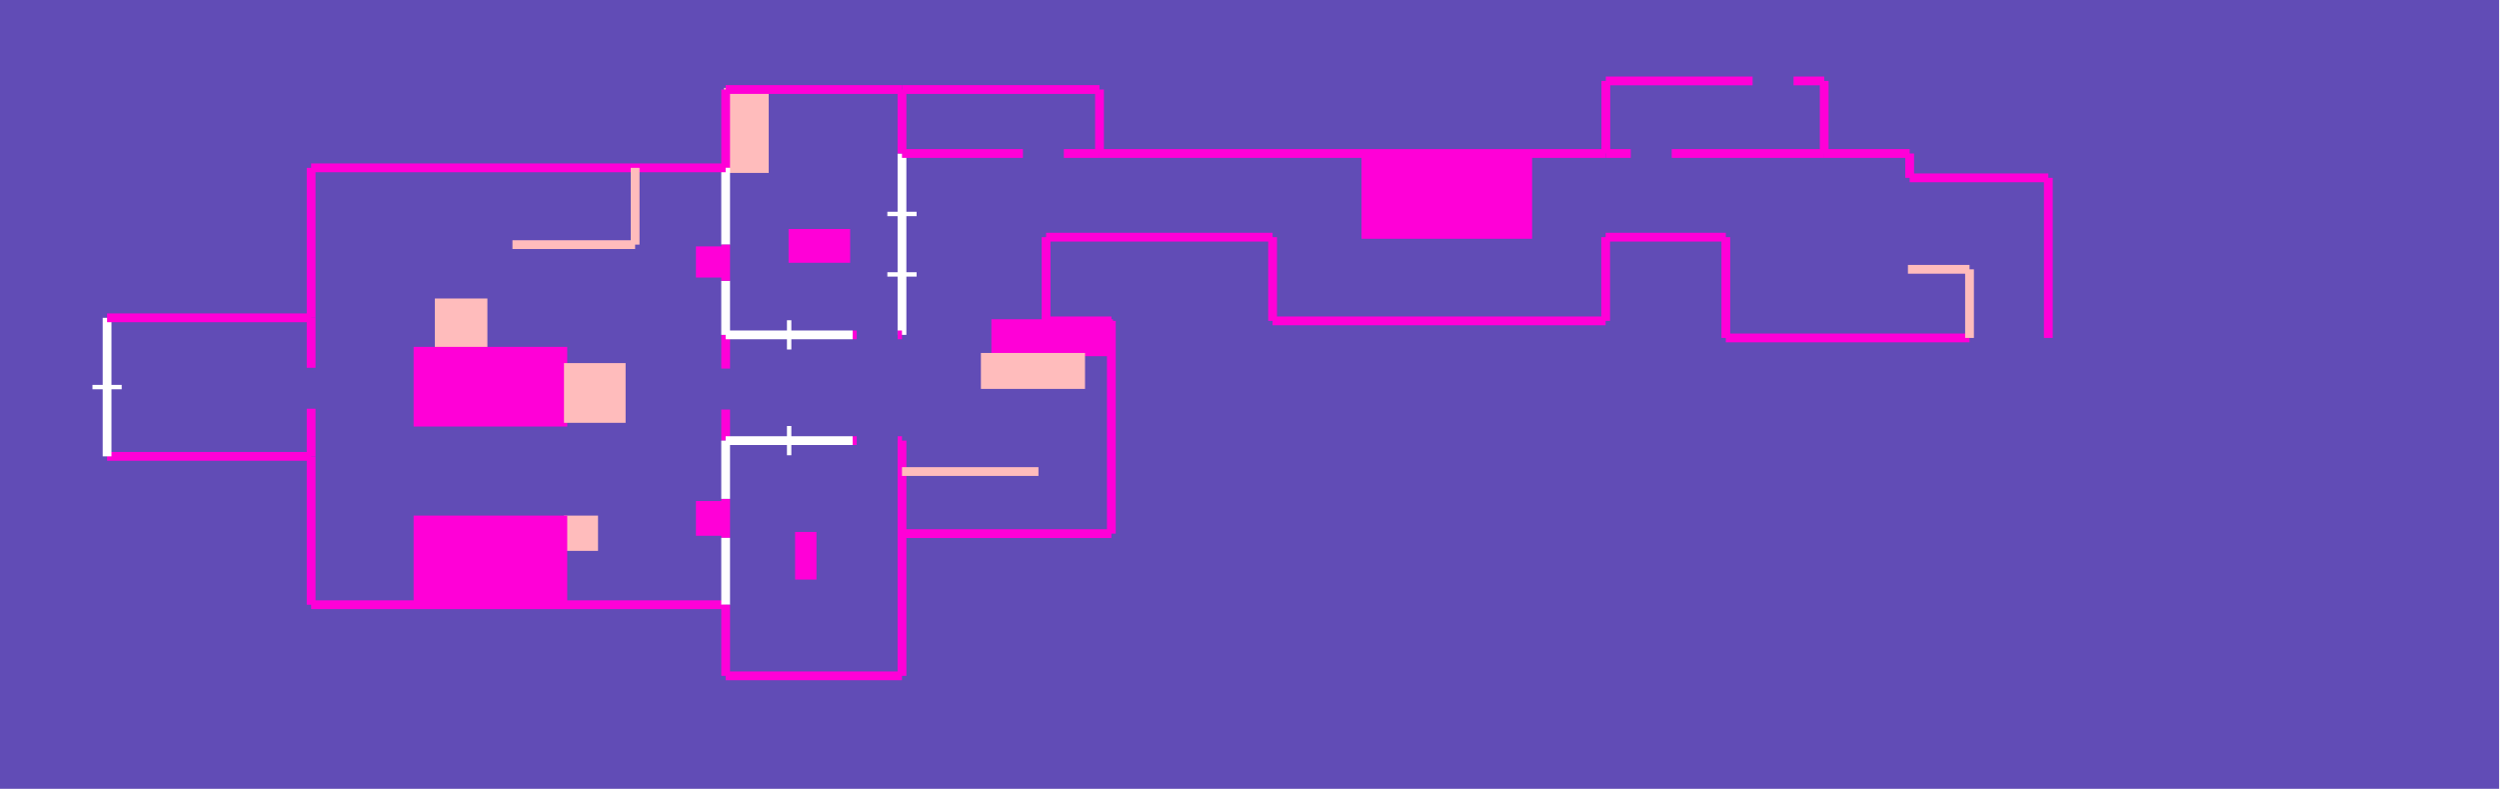
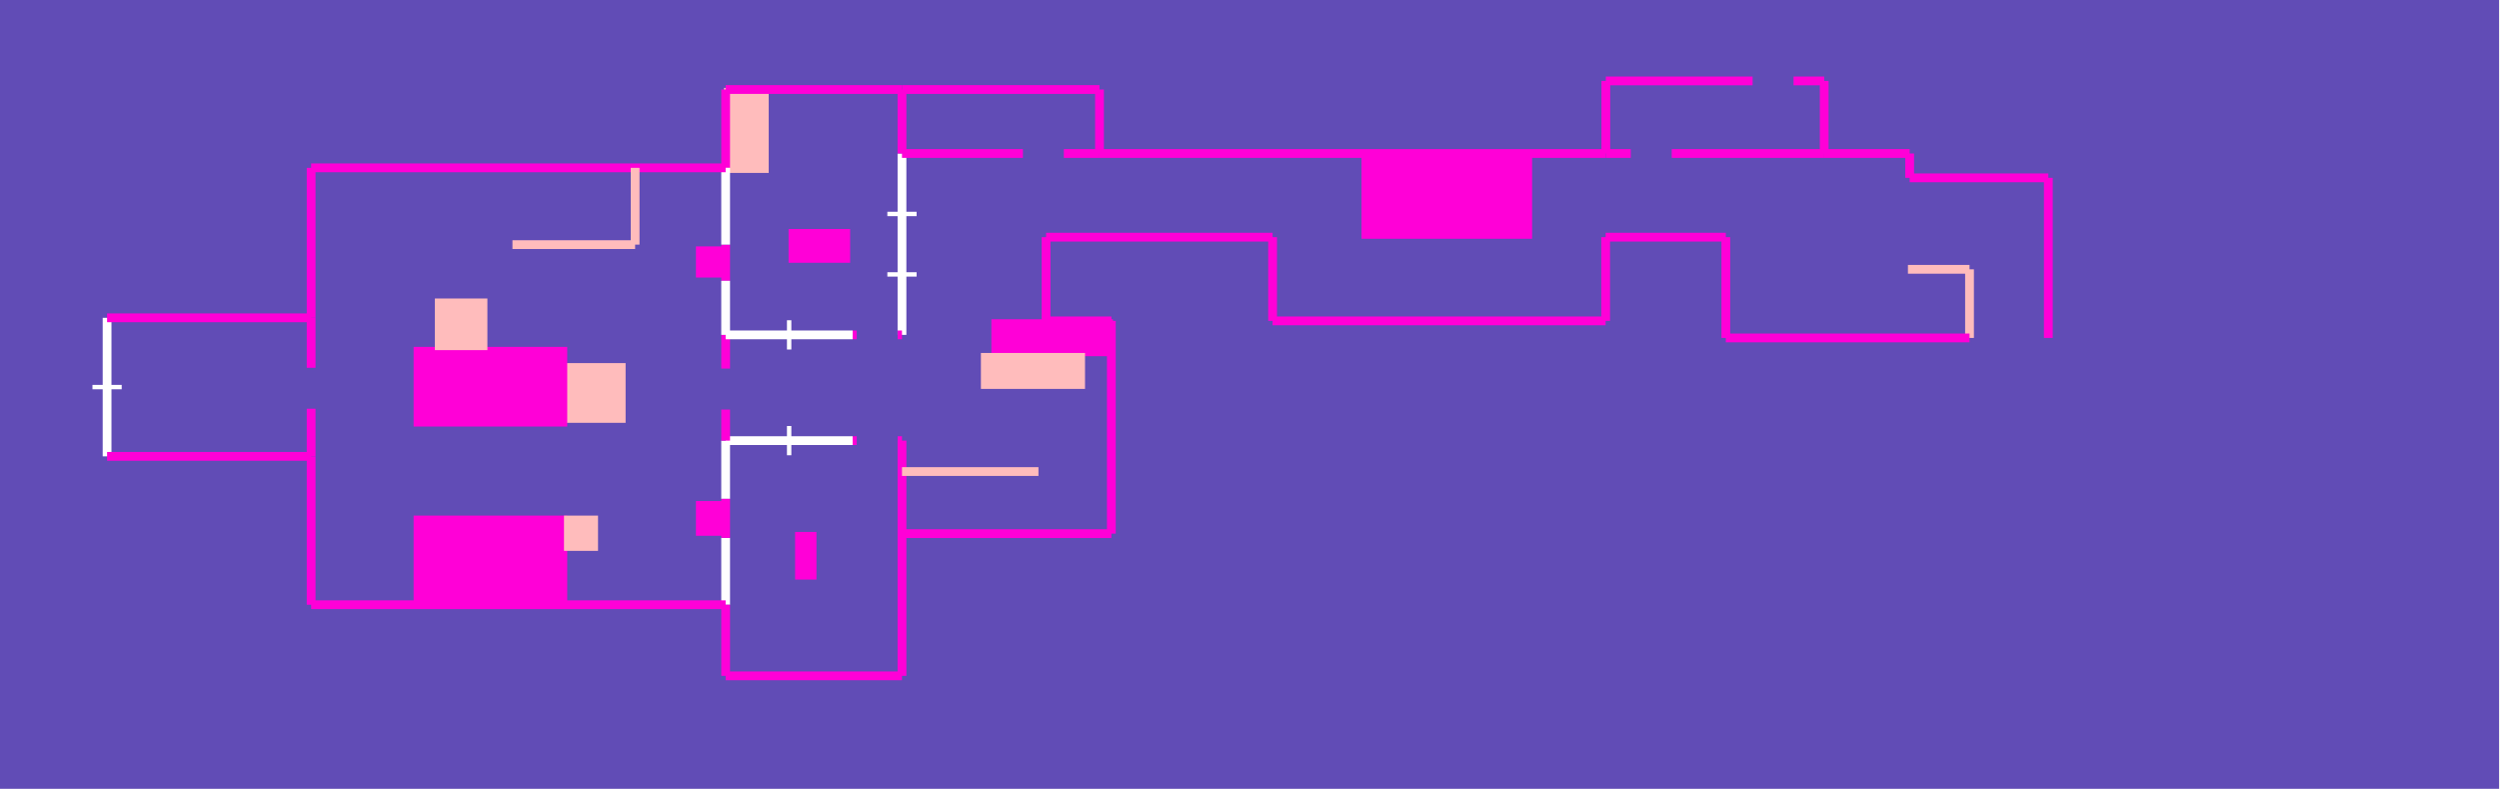
<svg xmlns="http://www.w3.org/2000/svg" viewBox="-220 -53 580 183">
  <rect fill="#614CB6" height="183" width="580" x="-220" y="-53" />
-   <path d="M-81.577,-74.426 L-88.727,-74.426 L-88.727,-66.995 L-81.577,-66.995 z" fill="#FFBCBC" stroke="#FFBCBC" stroke-width="0.75" transform="scale(1, -1)" />
+   <path d="M-123.628,-87.299 L-88.727,-87.299 L-88.727,-66.995 L-123.628,-66.995 z" fill="#FF00D7" stroke="#FF00D7" stroke-width="0.75" transform="scale(1, -1)" />
  <path d="M135.214,17.388 L96.369,17.388 L96.369,-2.022 L135.214,-2.022 z" fill="#FF00D7" stroke="#FF00D7" stroke-width="0.75" transform="scale(1, -1)" />
-   <path d="M-107.255,-16.626 L-118.696,-16.626 L-118.696,-27.852 L-107.255,-27.852 z" fill="#FFBCBC" stroke="#FFBCBC" stroke-width="0.75" transform="scale(1, -1)" />
+   <path d="M-88.727,-31.614 L-75.176,-31.614 L-75.176,-44.719 L-88.727,-44.719 z" fill="#FFBCBC" stroke="#FFBCBC" stroke-width="0.75" transform="scale(1, -1)" />
+   <path d="M-23.064,-7.592 L-36.601,-7.592 L-36.601,-0.505 L-23.064,-0.505 z" fill="#FF00D7" stroke="#FF00D7" stroke-width="0.75" transform="scale(1, -1)" />
  <path d="M-30.881,-81.089 L-35.089,-81.089 L-35.089,-70.789 L-30.881,-70.789 z" fill="#FF00D7" stroke="#FF00D7" stroke-width="0.75" transform="scale(1, -1)" />
  <path d="M-51.585,-11.014 L-58.1,-11.014 L-58.1,-4.539 L-51.585,-4.539 z" fill="#FF00D7" stroke="#FF00D7" stroke-width="0.75" transform="scale(1, -1)" />
+   <path d="M-58.1,-70.925 L-51.585,-70.925 L-51.585,-63.615 L-58.1,-63.615 z" fill="#FF00D7" stroke="#FF00D7" stroke-width="0.75" transform="scale(1, -1)" />
  <path d="M10.465,-29.262 L37.939,-29.262 L37.939,-21.444 L10.465,-21.444 z" fill="#FF00D7" stroke="#FF00D7" stroke-width="0.75" transform="scale(1, -1)" />
+   <path d="M8.037,-36.849 L31.45,-36.849 L31.45,-29.262 L8.037,-29.262 z" fill="#FFBCBC" stroke="#FFBCBC" stroke-width="0.75" transform="scale(1, -1)" />
+   <path d="M-123.628,-27.852 L-88.727,-27.852 L-88.727,-45.58 L-123.628,-45.58 z" fill="#FF00D7" stroke="#FF00D7" stroke-width="0.75" transform="scale(1, -1)" />
+   <path d="M-107.255,-16.626 L-118.696,-16.626 L-118.696,-27.852 L-107.255,-27.852 z" fill="#FFBCBC" stroke="#FFBCBC" stroke-width="0.75" transform="scale(1, -1)" />
+   <path d="M-81.577,-74.426 L-88.727,-74.426 L-88.727,-66.995 L-81.577,-66.995 z" fill="#FFBCBC" stroke="#FFBCBC" stroke-width="0.75" transform="scale(1, -1)" />
  <path d="M-41.962,13.257 L-51.585,13.257 L-51.585,32.231 L-41.962,32.231 z" fill="#FFBCBC" stroke="#FFBCBC" stroke-width="0.75" transform="scale(1, -1)" />
-   <path d="M-123.628,-27.852 L-88.727,-27.852 L-88.727,-45.58 L-123.628,-45.58 z" fill="#FF00D7" stroke="#FF00D7" stroke-width="0.75" transform="scale(1, -1)" />
-   <path d="M-58.1,-70.925 L-51.585,-70.925 L-51.585,-63.615 L-58.1,-63.615 z" fill="#FF00D7" stroke="#FF00D7" stroke-width="0.75" transform="scale(1, -1)" />
-   <path d="M8.037,-36.849 L31.45,-36.849 L31.45,-29.262 L8.037,-29.262 z" fill="#FFBCBC" stroke="#FFBCBC" stroke-width="0.75" transform="scale(1, -1)" />
-   <path d="M-23.064,-7.592 L-36.601,-7.592 L-36.601,-0.505 L-23.064,-0.505 z" fill="#FF00D7" stroke="#FF00D7" stroke-width="0.75" transform="scale(1, -1)" />
-   <path d="M-88.727,-31.614 L-75.176,-31.614 L-75.176,-44.719 L-88.727,-44.719 z" fill="#FFBCBC" stroke="#FFBCBC" stroke-width="0.75" transform="scale(1, -1)" />
-   <path d="M-123.628,-87.299 L-88.727,-87.299 L-88.727,-66.995 L-123.628,-66.995 z" fill="#FF00D7" stroke="#FF00D7" stroke-width="0.75" transform="scale(1, -1)" />
-   <path d="M-72.593,-3.754 L-101.063,-3.754 z" fill="none" stroke="#FFBCBC" stroke-width="2.036" transform="scale(1, -1)" />
-   <path d="M-147.789,-87.299 L-51.585,-87.299 z" fill="none" stroke="#FF00D7" stroke-width="2.036" transform="scale(1, -1)" />
-   <path d="M-147.789,-20.733 L-147.789,14.059 z" fill="none" stroke="#FF00D7" stroke-width="2.036" transform="scale(1, -1)" />
-   <path d="M37.939,-21.444 L37.939,-70.804 z" fill="none" stroke="#FF00D7" stroke-width="2.036" transform="scale(1, -1)" />
-   <path d="M-51.585,-24.691 L-51.585,-32.513 z" fill="none" stroke="#FF00D7" stroke-width="2.036" transform="scale(1, -1)" />
-   <path d="M-51.585,-42.016 L-51.585,-49.225 z" fill="none" stroke="#FF00D7" stroke-width="2.036" transform="scale(1, -1)" />
-   <path d="M152.658,-21.444 L75.358,-21.444 z" fill="none" stroke="#FF00D7" stroke-width="2.036" transform="scale(1, -1)" />
  <path d="M-10.657,17.388 L-10.657,-24.691 z" fill="none" stroke="#FFFFFF" stroke-width="2.036" transform="scale(1, -1)" />
  <path d="M-14.051,3.361 L-7.262,3.361 z" fill="none" stroke="#FFFFFF" stroke-width="1.018" transform="scale(1, -1)" />
  <path d="M-14.051,-10.665 L-7.262,-10.665 z" fill="none" stroke="#FFFFFF" stroke-width="1.018" transform="scale(1, -1)" />
+   <path d="M-72.593,-3.754 L-101.063,-3.754 z" fill="none" stroke="#FFBCBC" stroke-width="2.036" transform="scale(1, -1)" />
+   <path d="M-147.789,-20.733 L-147.789,-32.325 z" fill="none" stroke="#FF00D7" stroke-width="2.036" transform="scale(1, -1)" />
+   <path d="M-147.789,-41.828 L-147.789,-52.874 z" fill="none" stroke="#FF00D7" stroke-width="2.036" transform="scale(1, -1)" />
+   <path d="M237.112,-9.481 L237.112,-25.4 z" fill="none" stroke="#FFBCBC" stroke-width="2.036" transform="scale(1, -1)" />
+   <path d="M37.939,-21.444 L37.939,-70.804 z" fill="none" stroke="#FF00D7" stroke-width="2.036" transform="scale(1, -1)" />
+   <path d="M-10.657,17.388 L17.409,17.388 z" fill="none" stroke="#FF00D7" stroke-width="2.036" transform="scale(1, -1)" />
+   <path d="M26.912,17.388 L35.186,17.388 z" fill="none" stroke="#FF00D7" stroke-width="2.036" transform="scale(1, -1)" />
  <path d="M37.939,-70.804 L-10.657,-70.804 z" fill="none" stroke="#FF00D7" stroke-width="2.036" transform="scale(1, -1)" />
+   <path d="M-51.585,-71.784 L-51.585,-87.299 z" fill="none" stroke="#FFFFFF" stroke-width="2.036" transform="scale(1, -1)" />
+   <path d="M237.112,-25.4 L180.553,-25.4 z" fill="none" stroke="#FF00D7" stroke-width="2.036" transform="scale(1, -1)" />
+   <path d="M-10.657,32.231 L-10.657,17.388 z" fill="none" stroke="#FF00D7" stroke-width="2.036" transform="scale(1, -1)" />
+   <path d="M-51.585,-49.225 L-22.105,-49.225 z" fill="none" stroke="#FFFFFF" stroke-width="2.036" transform="scale(1, -1)" />
+   <path d="M-36.845,-52.619 L-36.845,-45.831 z" fill="none" stroke="#FFFFFF" stroke-width="1.018" transform="scale(1, -1)" />
+   <path d="M-51.585,-12.147 L-51.585,-3.754 z" fill="none" stroke="#FF00D7" stroke-width="2.036" transform="scale(1, -1)" />
+   <path d="M-51.585,-49.225 L-51.585,-62.735 z" fill="none" stroke="#FFFFFF" stroke-width="2.036" transform="scale(1, -1)" />
+   <path d="M-10.657,-49.225 L-11.655,-49.225 z" fill="none" stroke="#FF00D7" stroke-width="2.036" transform="scale(1, -1)" />
+   <path d="M-21.158,-49.225 L-22.105,-49.225 z" fill="none" stroke="#FF00D7" stroke-width="2.036" transform="scale(1, -1)" />
+   <path d="M180.553,-25.4 L180.553,-2.022 z" fill="none" stroke="#FF00D7" stroke-width="2.036" transform="scale(1, -1)" />
+   <path d="M203.386,34.224 L196.271,34.224 z" fill="none" stroke="#FF00D7" stroke-width="2.036" transform="scale(1, -1)" />
+   <path d="M186.767,34.224 L152.701,34.224 z" fill="none" stroke="#FF00D7" stroke-width="2.036" transform="scale(1, -1)" />
+   <path d="M203.386,17.388 L223.216,17.388 z" fill="none" stroke="#FF00D7" stroke-width="2.036" transform="scale(1, -1)" />
+   <path d="M-51.585,-24.691 L-51.585,-32.513 z" fill="none" stroke="#FF00D7" stroke-width="2.036" transform="scale(1, -1)" />
+   <path d="M-51.585,-42.016 L-51.585,-49.225 z" fill="none" stroke="#FF00D7" stroke-width="2.036" transform="scale(1, -1)" />
+   <path d="M-195.146,-52.874 L-195.146,-20.733 z" fill="none" stroke="#FFFFFF" stroke-width="2.036" transform="scale(1, -1)" />
+   <path d="M-191.752,-36.803 L-198.54,-36.803 z" fill="none" stroke="#FFFFFF" stroke-width="1.018" transform="scale(1, -1)" />
+   <path d="M203.386,17.388 L203.386,34.224 z" fill="none" stroke="#FF00D7" stroke-width="2.036" transform="scale(1, -1)" />
+   <path d="M-147.789,-87.299 L-147.789,-52.874 z" fill="none" stroke="#FF00D7" stroke-width="2.036" transform="scale(1, -1)" />
+   <path d="M-10.657,-103.795 L-51.585,-103.795 z" fill="none" stroke="#FF00D7" stroke-width="2.036" transform="scale(1, -1)" />
+   <path d="M-51.585,32.231 L-51.585,14.059 z" fill="none" stroke="#FF00D7" stroke-width="2.036" transform="scale(1, -1)" />
+   <path d="M22.785,-21.444 L37.939,-21.444 z" fill="none" stroke="#FF00D7" stroke-width="2.036" transform="scale(1, -1)" />
+   <path d="M75.358,-2.022 L22.785,-2.022 z" fill="none" stroke="#FF00D7" stroke-width="2.036" transform="scale(1, -1)" />
+   <path d="M22.785,-2.022 L22.785,-21.444 z" fill="none" stroke="#FF00D7" stroke-width="2.036" transform="scale(1, -1)" />
+   <path d="M-51.585,14.059 L-51.585,-3.754 z" fill="none" stroke="#FFFFFF" stroke-width="2.036" transform="scale(1, -1)" />
+   <path d="M-195.146,-20.733 L-147.789,-20.733 z" fill="none" stroke="#FF00D7" stroke-width="2.036" transform="scale(1, -1)" />
+   <path d="M222.817,-9.481 L237.112,-9.481 z" fill="none" stroke="#FFBCBC" stroke-width="2.036" transform="scale(1, -1)" />
+   <path d="M-10.657,-49.225 L-10.657,-103.795 z" fill="none" stroke="#FF00D7" stroke-width="2.036" transform="scale(1, -1)" />
+   <path d="M-10.657,32.231 L-51.585,32.231 z" fill="none" stroke="#FF00D7" stroke-width="2.036" transform="scale(1, -1)" />
+   <path d="M35.186,32.231 L-10.657,32.231 z" fill="none" stroke="#FF00D7" stroke-width="2.036" transform="scale(1, -1)" />
+   <path d="M152.658,-2.022 L152.658,-21.444 z" fill="none" stroke="#FF00D7" stroke-width="2.036" transform="scale(1, -1)" />
+   <path d="M-147.789,-87.299 L-51.585,-87.299 z" fill="none" stroke="#FF00D7" stroke-width="2.036" transform="scale(1, -1)" />
+   <path d="M-22.105,-24.691 L-21.158,-24.691 z" fill="none" stroke="#FF00D7" stroke-width="2.036" transform="scale(1, -1)" />
+   <path d="M-11.655,-24.691 L-10.657,-24.691 z" fill="none" stroke="#FF00D7" stroke-width="2.036" transform="scale(1, -1)" />
+   <path d="M-51.585,-71.784 L-51.585,-62.735 z" fill="none" stroke="#FF00D7" stroke-width="2.036" transform="scale(1, -1)" />
+   <path d="M-147.789,-20.733 L-147.789,14.059 z" fill="none" stroke="#FF00D7" stroke-width="2.036" transform="scale(1, -1)" />
+   <path d="M223.216,11.74 L223.216,17.388 z" fill="none" stroke="#FF00D7" stroke-width="2.036" transform="scale(1, -1)" />
+   <path d="M-22.105,-24.691 L-51.585,-24.691 z" fill="none" stroke="#FFFFFF" stroke-width="2.036" transform="scale(1, -1)" />
+   <path d="M-36.845,-21.297 L-36.845,-28.085 z" fill="none" stroke="#FFFFFF" stroke-width="1.018" transform="scale(1, -1)" />
+   <path d="M152.658,-21.444 L75.358,-21.444 z" fill="none" stroke="#FF00D7" stroke-width="2.036" transform="scale(1, -1)" />
+   <path d="M-195.146,-52.874 L-147.789,-52.874 z" fill="none" stroke="#FF00D7" stroke-width="2.036" transform="scale(1, -1)" />
+   <path d="M152.701,17.388 L35.186,17.388 z" fill="none" stroke="#FF00D7" stroke-width="2.036" transform="scale(1, -1)" />
  <path d="M152.701,17.388 L158.489,17.388 z" fill="none" stroke="#FF00D7" stroke-width="2.036" transform="scale(1, -1)" />
  <path d="M167.993,17.388 L203.386,17.388 z" fill="none" stroke="#FF00D7" stroke-width="2.036" transform="scale(1, -1)" />
-   <path d="M223.216,11.74 L223.216,17.388 z" fill="none" stroke="#FF00D7" stroke-width="2.036" transform="scale(1, -1)" />
-   <path d="M-10.657,32.231 L-10.657,17.388 z" fill="none" stroke="#FF00D7" stroke-width="2.036" transform="scale(1, -1)" />
-   <path d="M-147.789,-87.299 L-147.789,-52.874 z" fill="none" stroke="#FF00D7" stroke-width="2.036" transform="scale(1, -1)" />
-   <path d="M-51.585,-71.784 L-51.585,-62.735 z" fill="none" stroke="#FF00D7" stroke-width="2.036" transform="scale(1, -1)" />
-   <path d="M-51.585,32.231 L-51.585,14.059 z" fill="none" stroke="#FF00D7" stroke-width="2.036" transform="scale(1, -1)" />
-   <path d="M-10.657,17.388 L17.409,17.388 z" fill="none" stroke="#FF00D7" stroke-width="2.036" transform="scale(1, -1)" />
-   <path d="M26.912,17.388 L35.186,17.388 z" fill="none" stroke="#FF00D7" stroke-width="2.036" transform="scale(1, -1)" />
-   <path d="M237.112,-25.4 L180.553,-25.4 z" fill="none" stroke="#FF00D7" stroke-width="2.036" transform="scale(1, -1)" />
-   <path d="M-195.146,-52.874 L-147.789,-52.874 z" fill="none" stroke="#FF00D7" stroke-width="2.036" transform="scale(1, -1)" />
-   <path d="M-51.585,-49.225 L-51.585,-62.735 z" fill="none" stroke="#FFFFFF" stroke-width="2.036" transform="scale(1, -1)" />
-   <path d="M152.701,34.224 L152.701,17.388 z" fill="none" stroke="#FF00D7" stroke-width="2.036" transform="scale(1, -1)" />
  <path d="M75.358,-21.444 L75.358,-2.022 z" fill="none" stroke="#FF00D7" stroke-width="2.036" transform="scale(1, -1)" />
-   <path d="M222.817,-9.481 L237.112,-9.481 z" fill="none" stroke="#FFBCBC" stroke-width="2.036" transform="scale(1, -1)" />
-   <path d="M152.658,-2.022 L152.658,-21.444 z" fill="none" stroke="#FF00D7" stroke-width="2.036" transform="scale(1, -1)" />
-   <path d="M-10.657,-103.795 L-51.585,-103.795 z" fill="none" stroke="#FF00D7" stroke-width="2.036" transform="scale(1, -1)" />
+   <path d="M255.404,11.74 L255.404,-25.4 z" fill="none" stroke="#FF00D7" stroke-width="2.036" transform="scale(1, -1)" />
  <path d="M-51.585,-12.147 L-51.585,-24.691 z" fill="none" stroke="#FFFFFF" stroke-width="2.036" transform="scale(1, -1)" />
-   <path d="M203.386,17.388 L203.386,34.224 z" fill="none" stroke="#FF00D7" stroke-width="2.036" transform="scale(1, -1)" />
-   <path d="M-195.146,-52.874 L-195.146,-20.733 z" fill="none" stroke="#FFFFFF" stroke-width="2.036" transform="scale(1, -1)" />
-   <path d="M-191.752,-36.803 L-198.54,-36.803 z" fill="none" stroke="#FFFFFF" stroke-width="1.018" transform="scale(1, -1)" />
-   <path d="M-51.585,14.059 L-51.585,-3.754 z" fill="none" stroke="#FFFFFF" stroke-width="2.036" transform="scale(1, -1)" />
-   <path d="M203.386,34.224 L196.271,34.224 z" fill="none" stroke="#FF00D7" stroke-width="2.036" transform="scale(1, -1)" />
-   <path d="M186.767,34.224 L152.701,34.224 z" fill="none" stroke="#FF00D7" stroke-width="2.036" transform="scale(1, -1)" />
-   <path d="M-51.585,14.059 L-147.789,14.059 z" fill="none" stroke="#FF00D7" stroke-width="2.036" transform="scale(1, -1)" />
-   <path d="M-51.585,-49.225 L-22.105,-49.225 z" fill="none" stroke="#FFFFFF" stroke-width="2.036" transform="scale(1, -1)" />
-   <path d="M-36.845,-52.619 L-36.845,-45.831 z" fill="none" stroke="#FFFFFF" stroke-width="1.018" transform="scale(1, -1)" />
-   <path d="M203.386,17.388 L223.216,17.388 z" fill="none" stroke="#FF00D7" stroke-width="2.036" transform="scale(1, -1)" />
-   <path d="M75.358,-2.022 L22.785,-2.022 z" fill="none" stroke="#FF00D7" stroke-width="2.036" transform="scale(1, -1)" />
-   <path d="M180.553,-2.022 L152.658,-2.022 z" fill="none" stroke="#FF00D7" stroke-width="2.036" transform="scale(1, -1)" />
-   <path d="M35.186,32.231 L-10.657,32.231 z" fill="none" stroke="#FF00D7" stroke-width="2.036" transform="scale(1, -1)" />
-   <path d="M35.186,32.231 L35.186,17.388 z" fill="none" stroke="#FF00D7" stroke-width="2.036" transform="scale(1, -1)" />
-   <path d="M237.112,-9.481 L237.112,-25.4 z" fill="none" stroke="#FFBCBC" stroke-width="2.036" transform="scale(1, -1)" />
-   <path d="M-10.657,-49.225 L-10.657,-103.795 z" fill="none" stroke="#FF00D7" stroke-width="2.036" transform="scale(1, -1)" />
  <path d="M21.019,-56.399 L-10.657,-56.399 z" fill="none" stroke="#FFBCBC" stroke-width="2.036" transform="scale(1, -1)" />
-   <path d="M-22.105,-24.691 L-21.158,-24.691 z" fill="none" stroke="#FF00D7" stroke-width="2.036" transform="scale(1, -1)" />
-   <path d="M-11.655,-24.691 L-10.657,-24.691 z" fill="none" stroke="#FF00D7" stroke-width="2.036" transform="scale(1, -1)" />
-   <path d="M22.785,-21.444 L37.939,-21.444 z" fill="none" stroke="#FF00D7" stroke-width="2.036" transform="scale(1, -1)" />
-   <path d="M22.785,-2.022 L22.785,-21.444 z" fill="none" stroke="#FF00D7" stroke-width="2.036" transform="scale(1, -1)" />
-   <path d="M-195.146,-20.733 L-147.789,-20.733 z" fill="none" stroke="#FF00D7" stroke-width="2.036" transform="scale(1, -1)" />
-   <path d="M-147.789,-20.733 L-147.789,-32.325 z" fill="none" stroke="#FF00D7" stroke-width="2.036" transform="scale(1, -1)" />
-   <path d="M-147.789,-41.828 L-147.789,-52.874 z" fill="none" stroke="#FF00D7" stroke-width="2.036" transform="scale(1, -1)" />
-   <path d="M-51.585,-12.147 L-51.585,-3.754 z" fill="none" stroke="#FF00D7" stroke-width="2.036" transform="scale(1, -1)" />
-   <path d="M-10.657,-49.225 L-11.655,-49.225 z" fill="none" stroke="#FF00D7" stroke-width="2.036" transform="scale(1, -1)" />
-   <path d="M-21.158,-49.225 L-22.105,-49.225 z" fill="none" stroke="#FF00D7" stroke-width="2.036" transform="scale(1, -1)" />
-   <path d="M152.701,17.388 L35.186,17.388 z" fill="none" stroke="#FF00D7" stroke-width="2.036" transform="scale(1, -1)" />
-   <path d="M180.553,-25.4 L180.553,-2.022 z" fill="none" stroke="#FF00D7" stroke-width="2.036" transform="scale(1, -1)" />
-   <path d="M-72.593,-3.754 L-72.593,14.059 z" fill="none" stroke="#FFBCBC" stroke-width="2.036" transform="scale(1, -1)" />
-   <path d="M255.404,11.74 L255.404,-25.4 z" fill="none" stroke="#FF00D7" stroke-width="2.036" transform="scale(1, -1)" />
-   <path d="M-10.657,32.231 L-51.585,32.231 z" fill="none" stroke="#FF00D7" stroke-width="2.036" transform="scale(1, -1)" />
-   <path d="M-51.585,-71.784 L-51.585,-87.299 z" fill="none" stroke="#FFFFFF" stroke-width="2.036" transform="scale(1, -1)" />
-   <path d="M-22.105,-24.691 L-51.585,-24.691 z" fill="none" stroke="#FFFFFF" stroke-width="2.036" transform="scale(1, -1)" />
-   <path d="M-36.845,-21.297 L-36.845,-28.085 z" fill="none" stroke="#FFFFFF" stroke-width="1.018" transform="scale(1, -1)" />
  <path d="M-51.585,-87.299 L-51.585,-103.795 z" fill="none" stroke="#FF00D7" stroke-width="2.036" transform="scale(1, -1)" />
  <path d="M223.216,11.74 L255.404,11.74 z" fill="none" stroke="#FF00D7" stroke-width="2.036" transform="scale(1, -1)" />
+   <path d="M35.186,32.231 L35.186,17.388 z" fill="none" stroke="#FF00D7" stroke-width="2.036" transform="scale(1, -1)" />
+   <path d="M-51.585,14.059 L-147.789,14.059 z" fill="none" stroke="#FF00D7" stroke-width="2.036" transform="scale(1, -1)" />
+   <path d="M180.553,-2.022 L152.658,-2.022 z" fill="none" stroke="#FF00D7" stroke-width="2.036" transform="scale(1, -1)" />
+   <path d="M-72.593,-3.754 L-72.593,14.059 z" fill="none" stroke="#FFBCBC" stroke-width="2.036" transform="scale(1, -1)" />
+   <path d="M152.701,34.224 L152.701,17.388 z" fill="none" stroke="#FF00D7" stroke-width="2.036" transform="scale(1, -1)" />
</svg>
